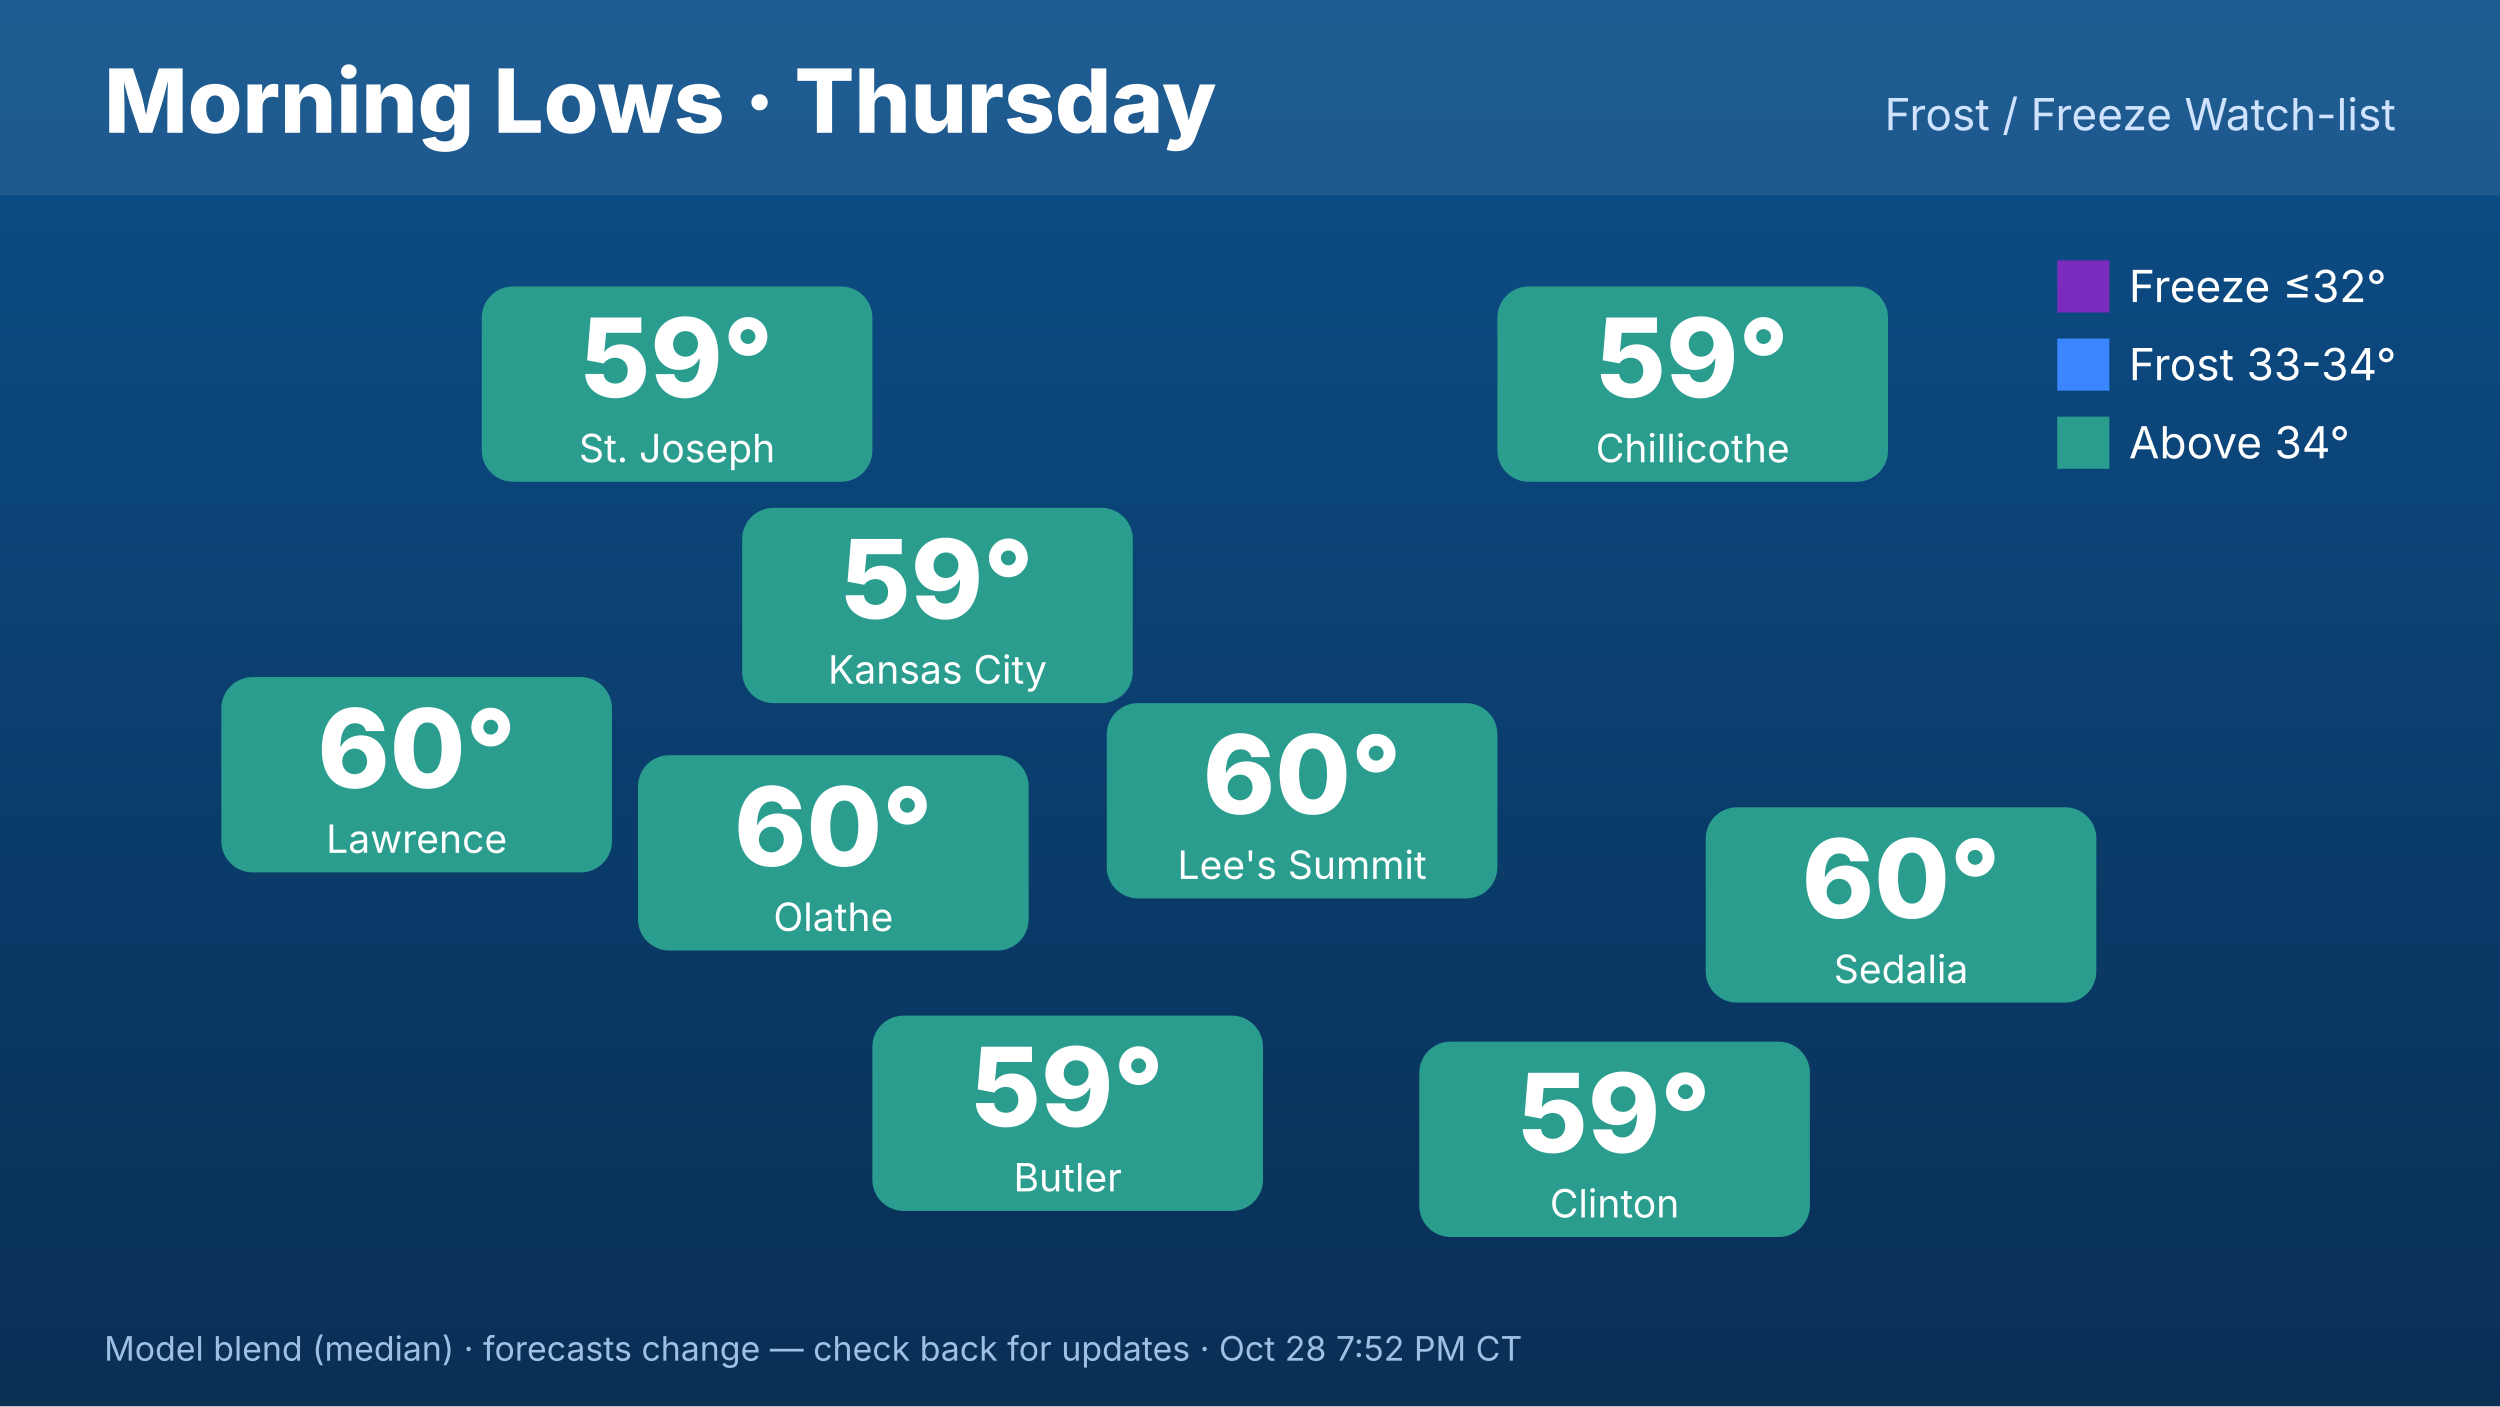
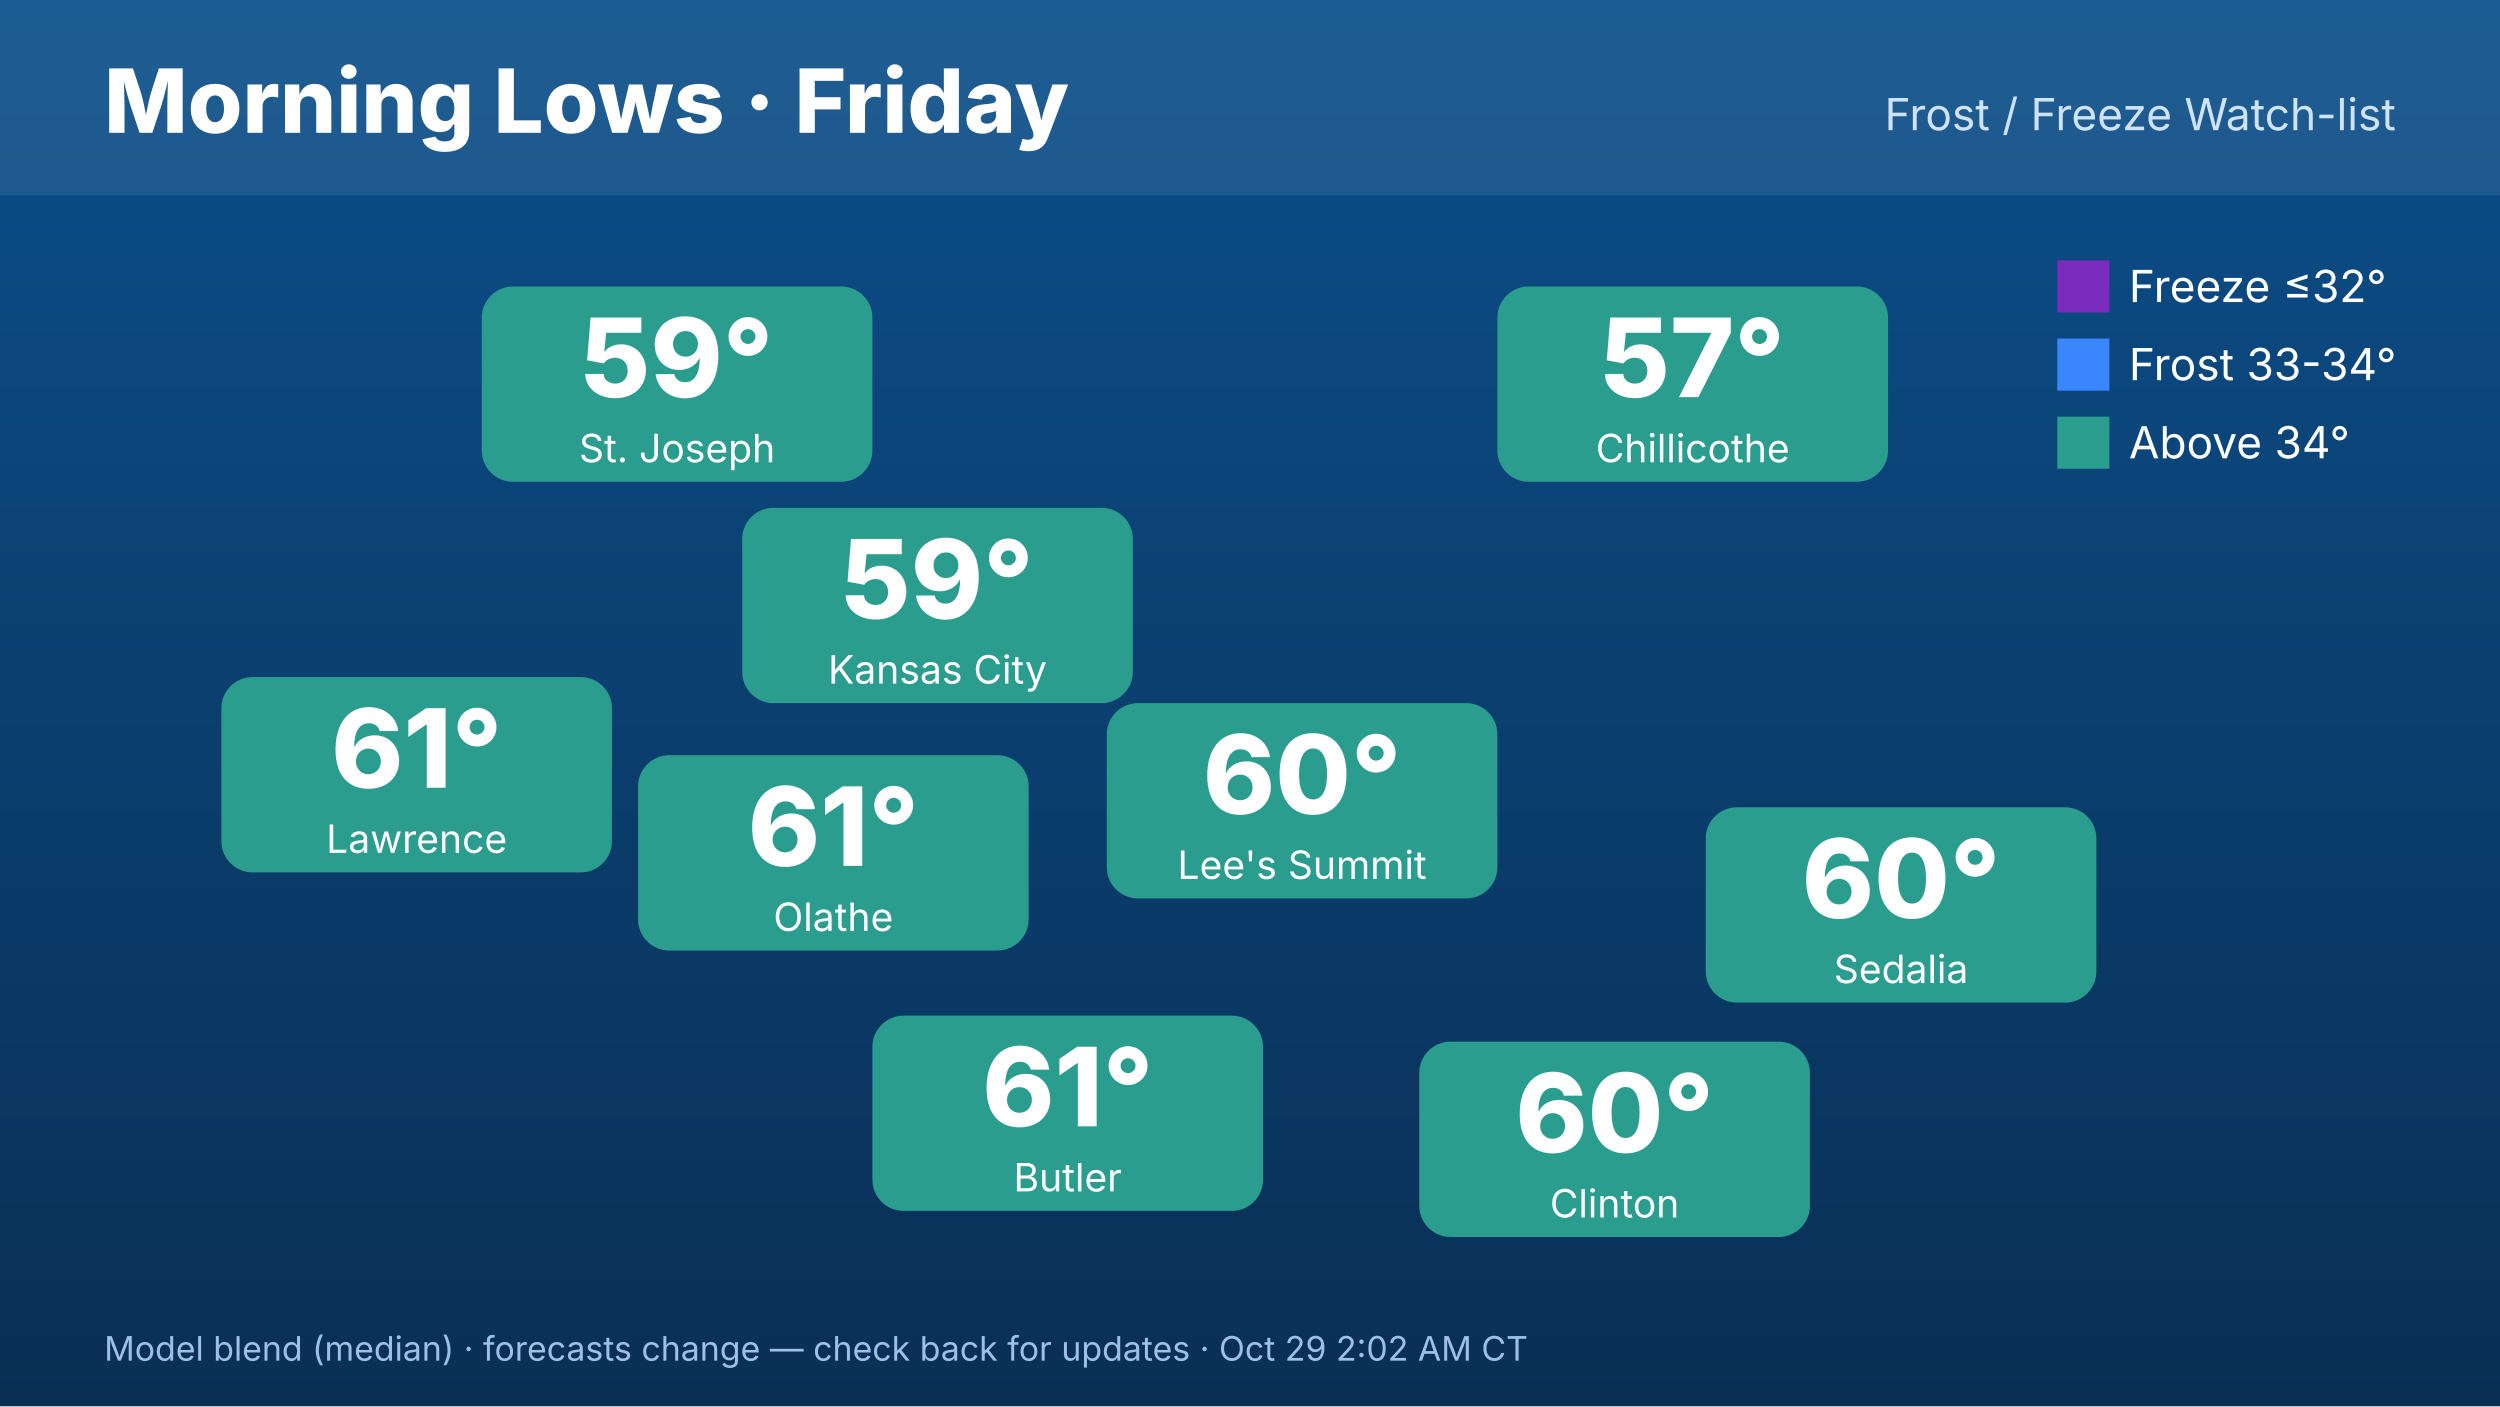
<svg xmlns="http://www.w3.org/2000/svg" width="1920" height="1080" viewBox="0 0 1920 1080" font-family="Inter,Helvetica,Arial,sans-serif">
  <defs>
    <linearGradient id="bg" x1="0" y1="0" x2="0" y2="1">
      <stop offset="0" stop-color="#0b4f8a" />
      <stop offset="1" stop-color="#0a2f55" />
    </linearGradient>
  </defs>
  <rect width="1920" height="1080" fill="url(#bg)" />
  <rect x="0" y="0" width="1920" height="150" fill="#ffffff" opacity=".08" />
-   <text x="80" y="102" font-size="68" font-weight="800" fill="#fff">Morning Lows · Thursday</text>
+   <text x="80" y="102" font-size="68" font-weight="800" fill="#fff">Morning Lows · Friday</text>
  <text x="1840" y="100" font-size="34" fill="#cfe3ff" text-anchor="end">Frost / Freeze Watch-list</text>
  <rect x="570" y="390" width="300" height="150" rx="24" fill="#2a9d8f" />
  <text x="720" y="475" font-size="84" font-weight="800" fill="#fff" text-anchor="middle">59°</text>
  <text x="720" y="525" font-size="30" fill="#fff" text-anchor="middle">Kansas City</text>
  <rect x="370" y="220" width="300" height="150" rx="24" fill="#2a9d8f" />
  <text x="520" y="305" font-size="84" font-weight="800" fill="#fff" text-anchor="middle">59°</text>
  <text x="520" y="355" font-size="30" fill="#fff" text-anchor="middle">St. Joseph</text>
  <rect x="170" y="520" width="300" height="150" rx="24" fill="#2a9d8f" />
-   <text x="320" y="605" font-size="84" font-weight="800" fill="#fff" text-anchor="middle">60°</text>
+   <text x="320" y="605" font-size="84" font-weight="800" fill="#fff" text-anchor="middle">61°</text>
  <text x="320" y="655" font-size="30" fill="#fff" text-anchor="middle">Lawrence</text>
  <rect x="1150" y="220" width="300" height="150" rx="24" fill="#2a9d8f" />
-   <text x="1300" y="305" font-size="84" font-weight="800" fill="#fff" text-anchor="middle">59°</text>
+   <text x="1300" y="305" font-size="84" font-weight="800" fill="#fff" text-anchor="middle">57°</text>
  <text x="1300" y="355" font-size="30" fill="#fff" text-anchor="middle">Chillicothe</text>
  <rect x="1310" y="620" width="300" height="150" rx="24" fill="#2a9d8f" />
  <text x="1460" y="705" font-size="84" font-weight="800" fill="#fff" text-anchor="middle">60°</text>
  <text x="1460" y="755" font-size="30" fill="#fff" text-anchor="middle">Sedalia</text>
  <rect x="1090" y="800" width="300" height="150" rx="24" fill="#2a9d8f" />
-   <text x="1240" y="885" font-size="84" font-weight="800" fill="#fff" text-anchor="middle">59°</text>
+   <text x="1240" y="885" font-size="84" font-weight="800" fill="#fff" text-anchor="middle">60°</text>
  <text x="1240" y="935" font-size="30" fill="#fff" text-anchor="middle">Clinton</text>
  <rect x="670" y="780" width="300" height="150" rx="24" fill="#2a9d8f" />
-   <text x="820" y="865" font-size="84" font-weight="800" fill="#fff" text-anchor="middle">59°</text>
+   <text x="820" y="865" font-size="84" font-weight="800" fill="#fff" text-anchor="middle">61°</text>
  <text x="820" y="915" font-size="30" fill="#fff" text-anchor="middle">Butler</text>
  <rect x="490" y="580" width="300" height="150" rx="24" fill="#2a9d8f" />
-   <text x="640" y="665" font-size="84" font-weight="800" fill="#fff" text-anchor="middle">60°</text>
+   <text x="640" y="665" font-size="84" font-weight="800" fill="#fff" text-anchor="middle">61°</text>
  <text x="640" y="715" font-size="30" fill="#fff" text-anchor="middle">Olathe</text>
  <rect x="850" y="540" width="300" height="150" rx="24" fill="#2a9d8f" />
  <text x="1000" y="625" font-size="84" font-weight="800" fill="#fff" text-anchor="middle">60°</text>
  <text x="1000" y="675" font-size="30" fill="#fff" text-anchor="middle">Lee's Summit</text>
  <g font-size="34" fill="#fff">
    <rect x="1580" y="200" width="40" height="40" fill="#7b2cbf" />
    <text x="1635" y="232">Freeze ≤32°</text>
    <rect x="1580" y="260" width="40" height="40" fill="#3a86ff" />
    <text x="1635" y="292">Frost 33-34°</text>
    <rect x="1580" y="320" width="40" height="40" fill="#2a9d8f" />
    <text x="1635" y="352">Above 34°</text>
  </g>
-   <text x="80" y="1045" font-size="26" fill="#9fc0e6">Model blend (median) · forecasts change — check back for updates · Oct 28 7:52 PM CT</text>
+   <text x="80" y="1045" font-size="26" fill="#9fc0e6">Model blend (median) · forecasts change — check back for updates · Oct 29 2:02 AM CT</text>
</svg>
